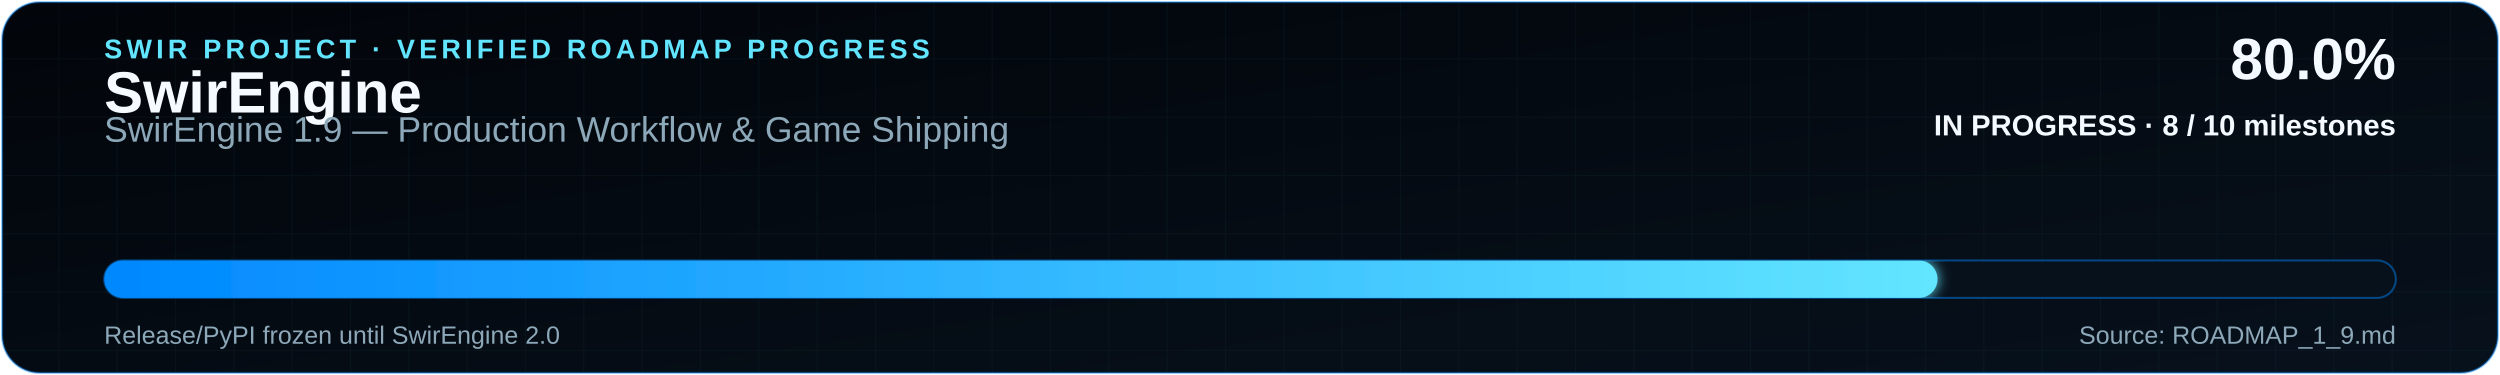
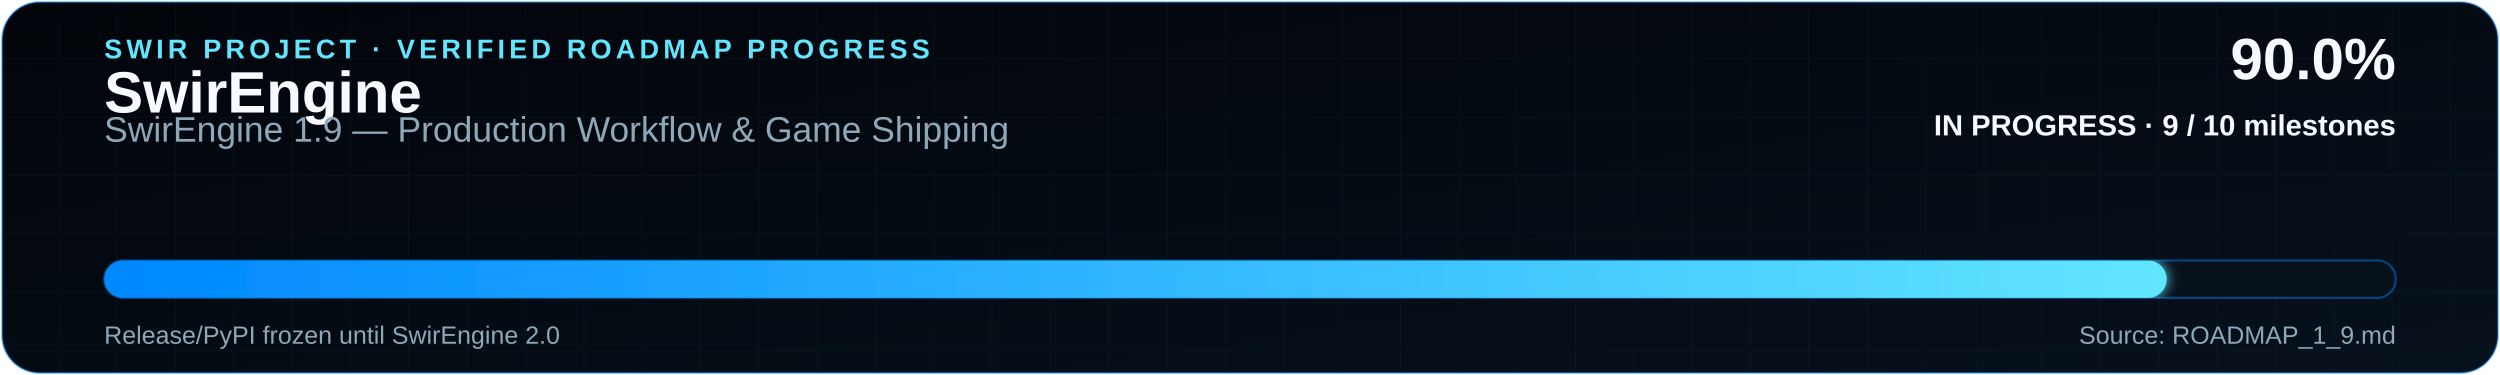
<svg xmlns="http://www.w3.org/2000/svg" width="1200" height="180" viewBox="0 0 1200 180" role="img" aria-labelledby="title desc">
  <defs>
    <linearGradient id="panel" x1="0" y1="0" x2="1" y2="1">
      <stop offset="0" stop-color="#02050A" />
      <stop offset="1" stop-color="#07111C" />
    </linearGradient>
    <linearGradient id="progressGradient" x1="0" y1="0" x2="1" y2="0">
      <stop offset="0" stop-color="#0088FF" />
      <stop offset="1" stop-color="#62E5FF" />
    </linearGradient>
    <filter id="softGlow" x="-10%" y="-80%" width="120%" height="260%">
      <feGaussianBlur stdDeviation="3" result="blur" />
      <feMerge>
        <feMergeNode in="blur" />
        <feMergeNode in="SourceGraphic" />
      </feMerge>
    </filter>
    <pattern id="grid" width="28" height="28" patternUnits="userSpaceOnUse">
      <path d="M 28 0 L 0 0 0 28" fill="none" stroke="#62E5FF" stroke-opacity="0.035" stroke-width="1" />
    </pattern>
    <clipPath id="trackClip">
      <rect x="50" y="125" width="1100" height="18" rx="9" />
    </clipPath>
    <style>
      text { font-family: "Segoe UI", Arial, sans-serif; }
      .label { fill: #62E5FF; font-size: 13px; font-weight: 700; letter-spacing: 2px; }
      .project { fill: #F4FAFF; font-size: 28px; font-weight: 700; }
      .scope { fill: #8DA8B8; font-size: 17px; }
      .meta { fill: #F4FAFF; font-size: 14px; font-weight: 600; }
      .release { fill: #8DA8B8; font-size: 12px; }
    </style>
  </defs>
  <rect x="1" y="1" width="1198" height="178" rx="18" fill="url(#panel)" stroke="#0088FF" stroke-opacity="0.42" />
  <rect x="1" y="1" width="1198" height="178" rx="18" fill="url(#grid)" />
  <text x="50" y="28" class="label">SWIR PROJECT · VERIFIED ROADMAP PROGRESS</text>
  <text x="50" y="54" class="project">SwirEngine</text>
  <text x="50" y="68" class="scope">SwirEngine 1.9 — Production Workflow &amp; Game Shipping</text>
-   <text x="1150" y="38" text-anchor="end" class="project">80.0%</text>
-   <text x="1150" y="65" text-anchor="end" class="meta">IN PROGRESS · 8 / 10 milestones</text>
+   <text x="1150" y="38" text-anchor="end" class="project">90.0%</text>
+   <text x="1150" y="65" text-anchor="end" class="meta">IN PROGRESS · 9 / 10 milestones</text>
  <rect x="50" y="125" width="1100" height="18" rx="9" fill="#07111C" stroke="#0088FF" stroke-opacity="0.45" />
-   <rect x="50" y="125" width="880" height="18" rx="9" fill="url(#progressGradient)" filter="url(#softGlow)" clip-path="url(#trackClip)" />
+   <rect x="50" y="125" width="990" height="18" rx="9" fill="url(#progressGradient)" filter="url(#softGlow)" clip-path="url(#trackClip)" />
  <text x="50" y="165" class="release">Release/PyPI frozen until SwirEngine 2.0</text>
  <text x="1150" y="165" text-anchor="end" class="release">Source: ROADMAP_1_9.md</text>
</svg>
